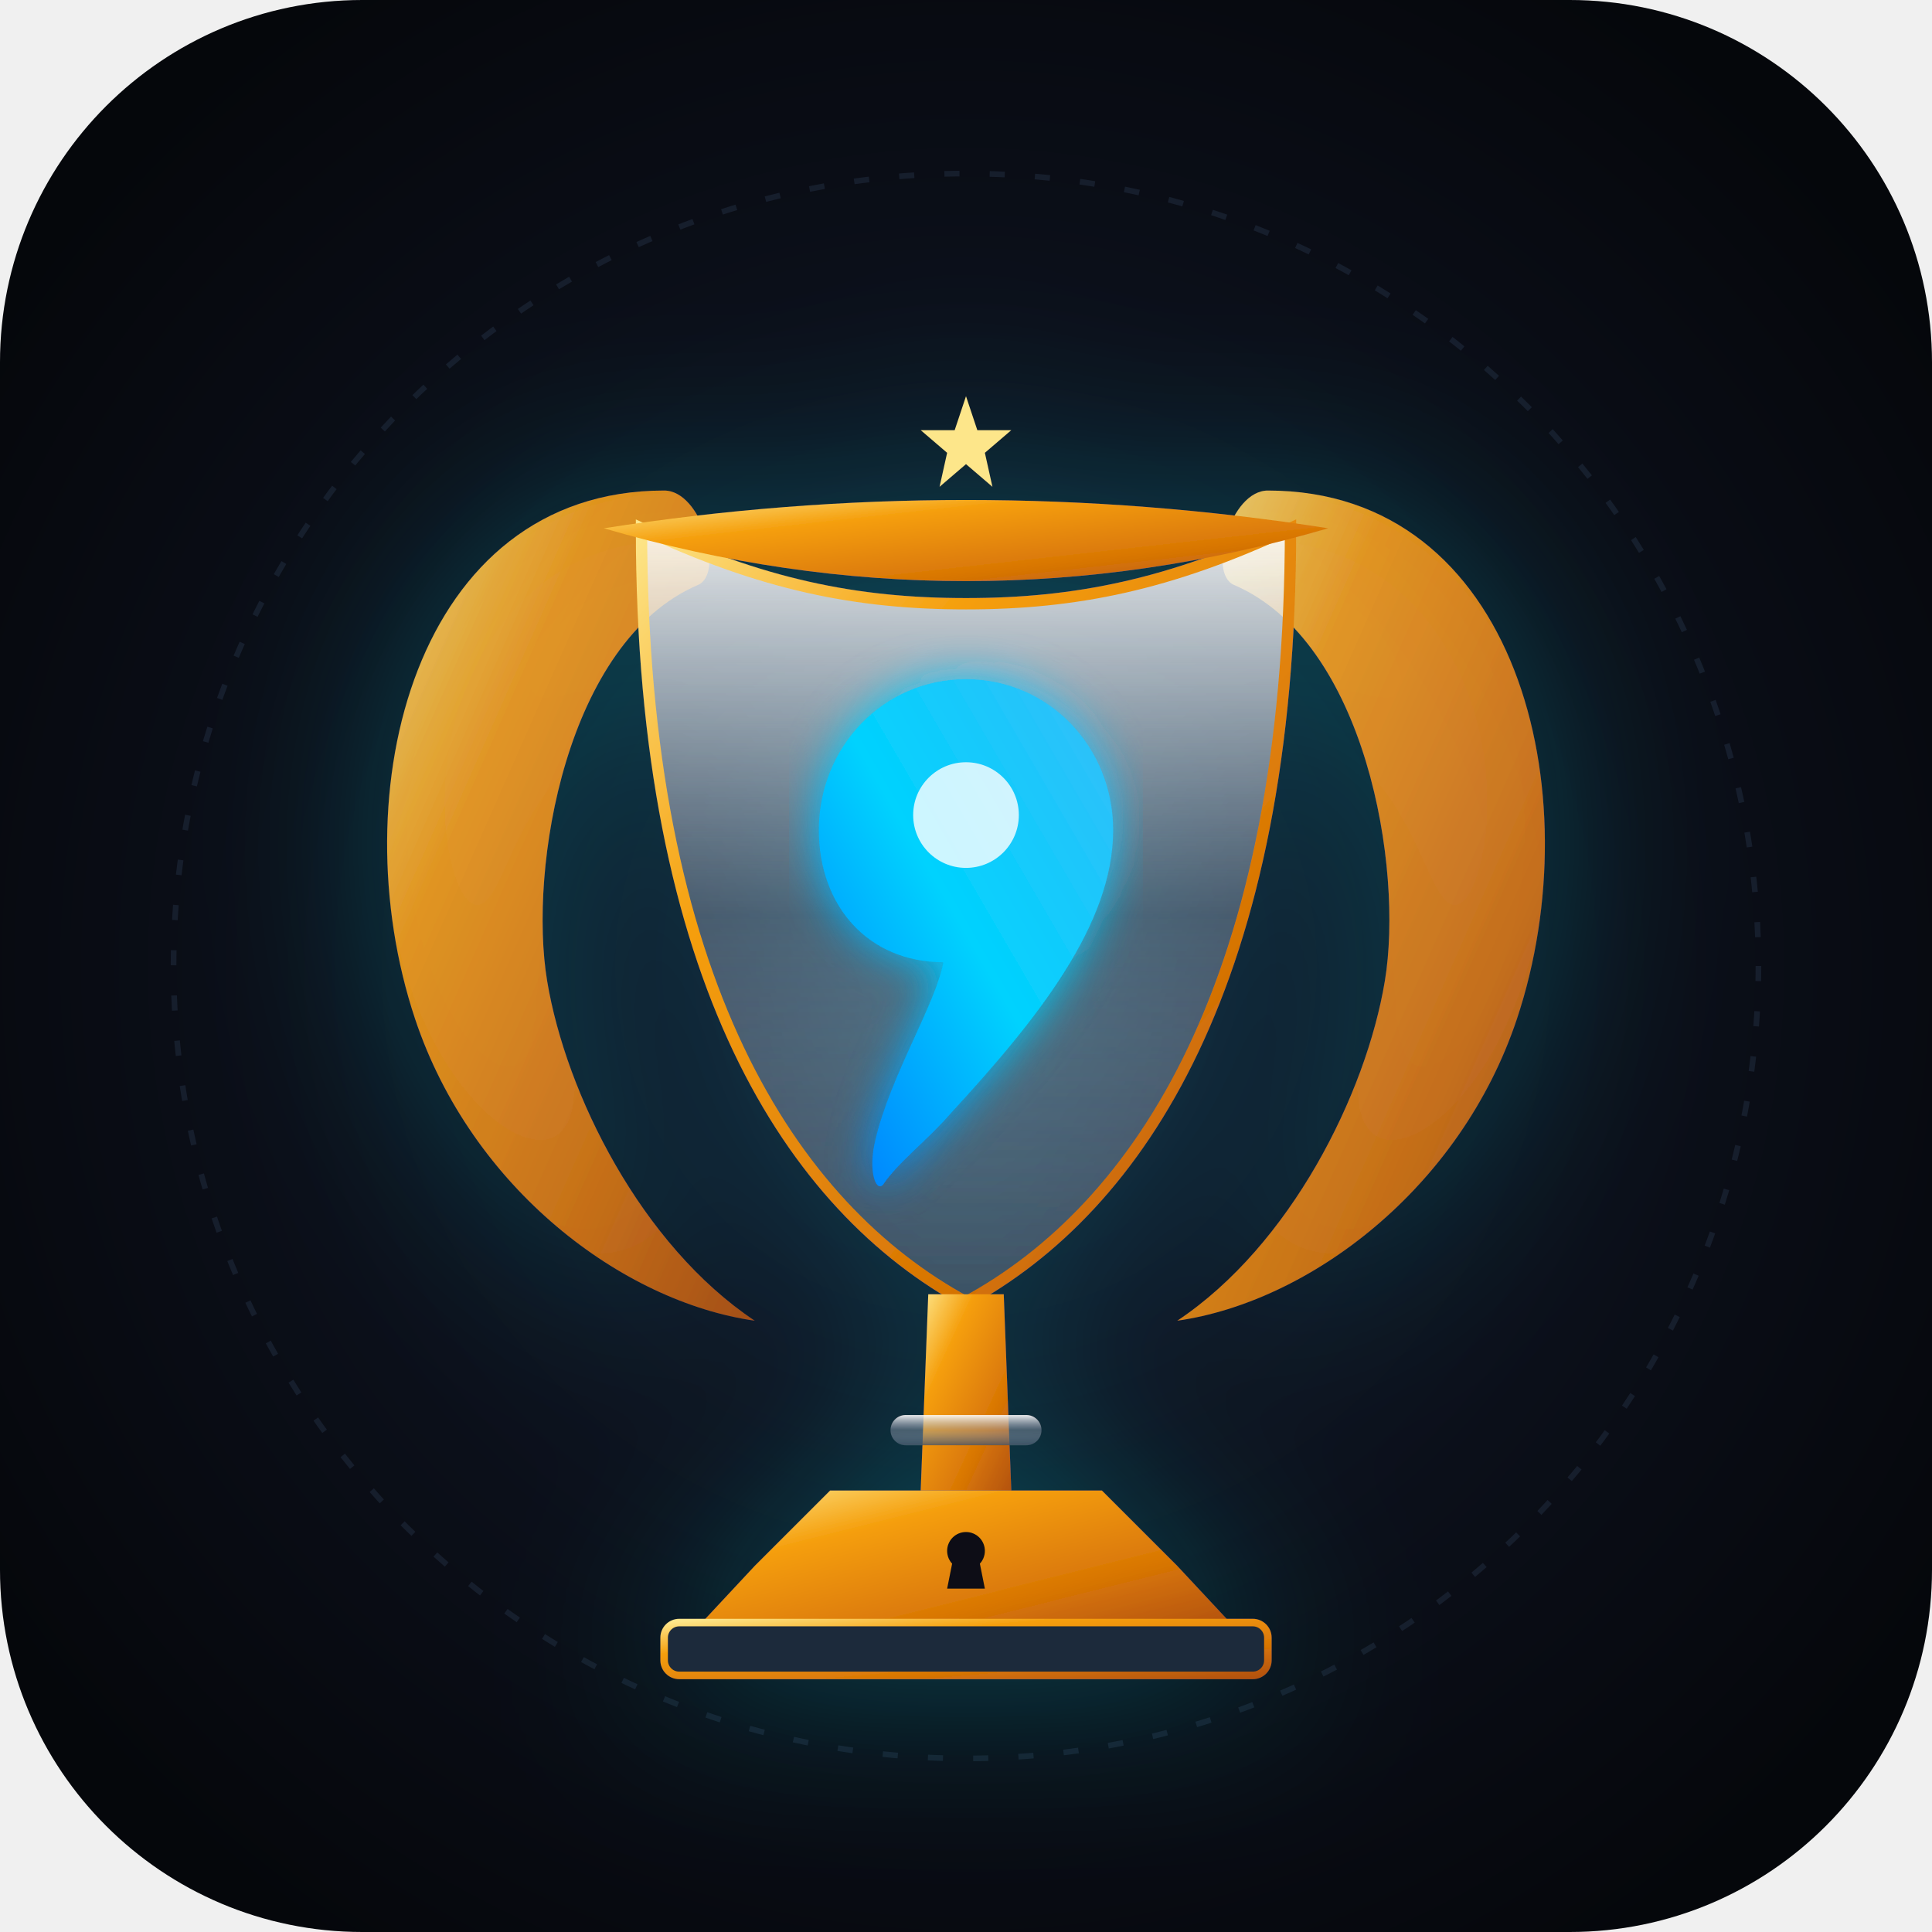
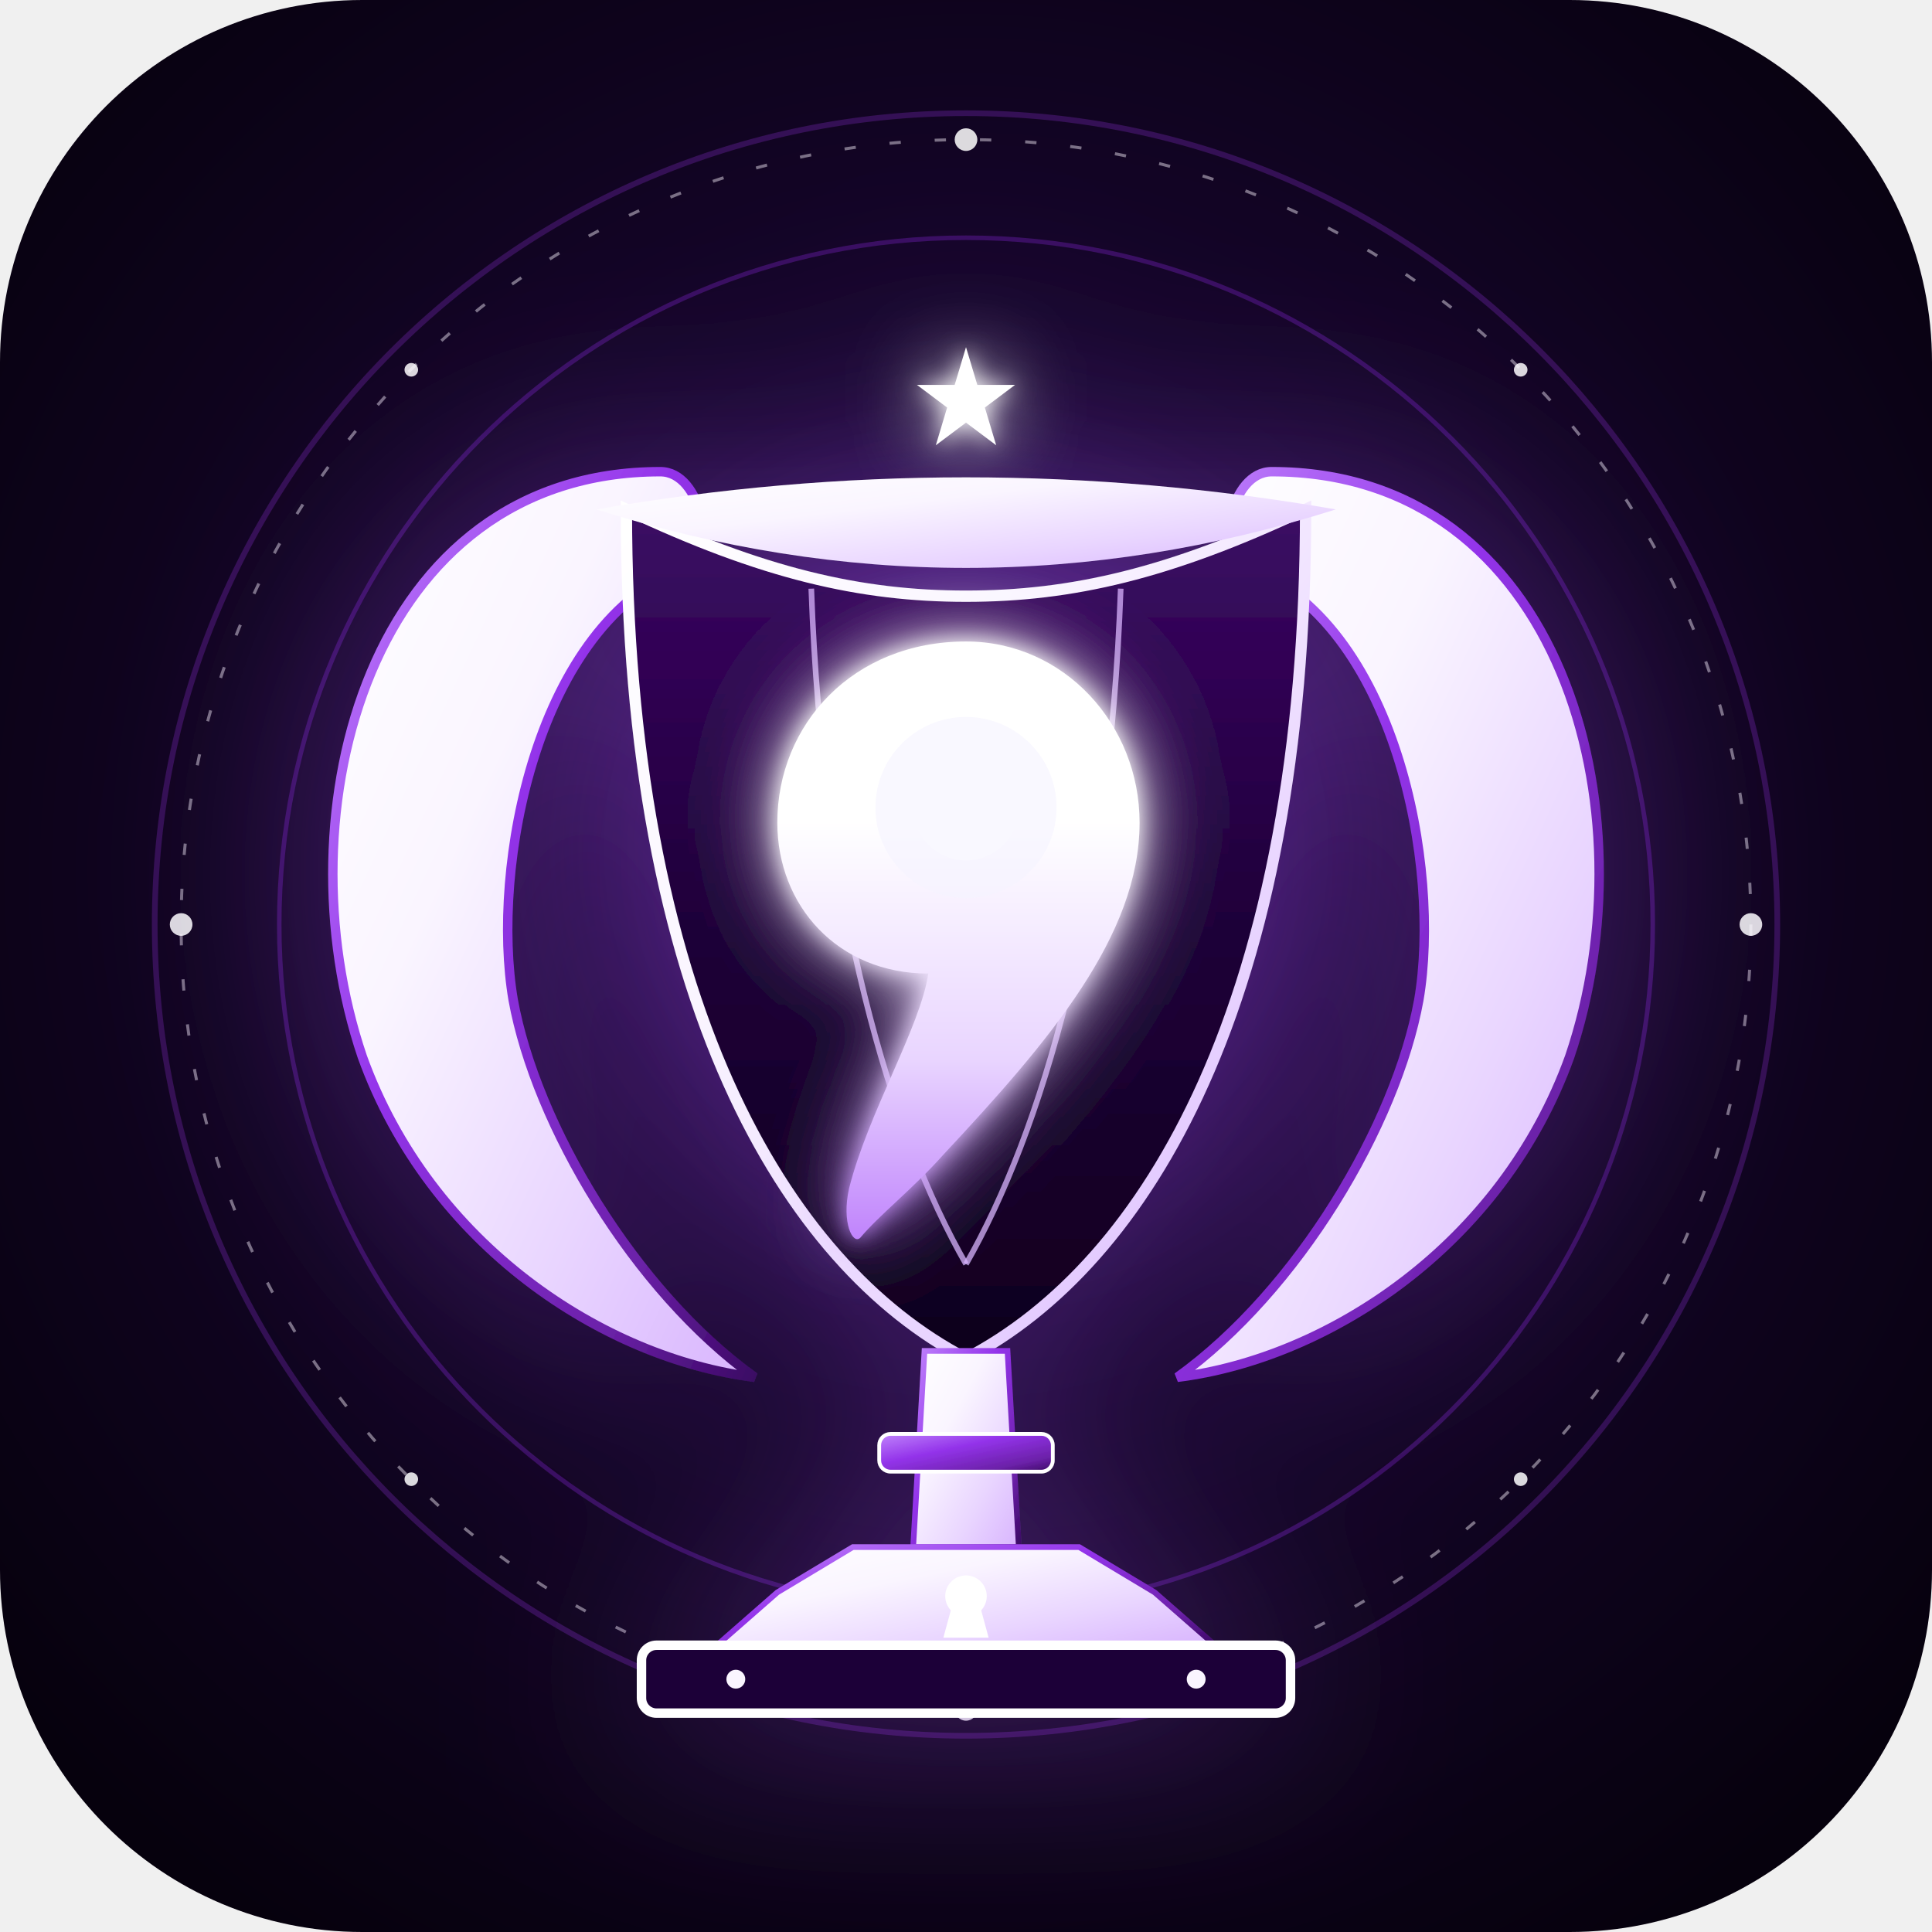
<svg xmlns="http://www.w3.org/2000/svg" viewBox="0 0 512 512" width="100%" height="100%">
  <defs>
-     <radialGradient id="bgGlow" cx="50%" cy="50%" r="60%">
-       <stop offset="0%" stop-color="#141E33" />
-       <stop offset="60%" stop-color="#0B0F19" />
-       <stop offset="100%" stop-color="#05070B" />
+     <radialGradient id="purpleVelvetBg" cx="50%" cy="45%" r="65%">
+       <stop offset="0%" stop-color="#280C4D" />
+       <stop offset="45%" stop-color="#15052A" />
+       <stop offset="75%" stop-color="#0D031A" />
+       <stop offset="100%" stop-color="#06010D" />
    </radialGradient>
-     <linearGradient id="goldMetallic" x1="0%" y1="0%" x2="100%" y2="100%">
-       <stop offset="0%" stop-color="#FDE68A" />
-       <stop offset="30%" stop-color="#F59E0B" />
-       <stop offset="70%" stop-color="#D97706" />
-       <stop offset="100%" stop-color="#B45309" />
+     <linearGradient id="alabasterWhite" x1="0%" y1="0%" x2="100%" y2="100%">
+       <stop offset="0%" stop-color="#FFFFFF" />
+       <stop offset="35%" stop-color="#FAF5FF" />
+       <stop offset="70%" stop-color="#E9D5FF" />
+       <stop offset="100%" stop-color="#D8B4FE" />
    </linearGradient>
-     <linearGradient id="cyanCore" x1="0%" y1="100%" x2="100%" y2="0%">
-       <stop offset="0%" stop-color="#0077FE" />
-       <stop offset="50%" stop-color="#00D2FE" />
-       <stop offset="100%" stop-color="#38BDF8" />
+     <linearGradient id="tyrianPurple" x1="0%" y1="0%" x2="100%" y2="100%">
+       <stop offset="0%" stop-color="#C084FC" />
+       <stop offset="40%" stop-color="#9333EA" />
+       <stop offset="80%" stop-color="#6B21A8" />
+       <stop offset="100%" stop-color="#3B0764" />
    </linearGradient>
-     <linearGradient id="platinumGleam" x1="0%" y1="0%" x2="0%" y2="100%">
-       <stop offset="0%" stop-color="#FFFFFF" stop-opacity="0.9" />
-       <stop offset="50%" stop-color="#94A3B8" stop-opacity="0.4" />
-       <stop offset="100%" stop-color="#475569" stop-opacity="0.8" />
+     <linearGradient id="deepVioletCore" x1="0%" y1="0%" x2="0%" y2="100%">
+       <stop offset="0%" stop-color="#3B0764" />
+       <stop offset="50%" stop-color="#1E0538" />
+       <stop offset="100%" stop-color="#0F021D" />
    </linearGradient>
-     <filter id="sigilShadow" x="-20%" y="-20%" width="140%" height="140%">
-       <feDropShadow dx="0" dy="12" stdDeviation="16" flood-color="#000000" flood-opacity="0.65" />
-       <feDropShadow dx="0" dy="0" stdDeviation="24" flood-color="#00F0FF" flood-opacity="0.25" />
+     <linearGradient id="starlightCore" x1="0%" y1="100%" x2="0%" y2="0%">
+       <stop offset="0%" stop-color="#C084FC" />
+       <stop offset="30%" stop-color="#E9D5FF" />
+       <stop offset="70%" stop-color="#FFFFFF" />
+       <stop offset="100%" stop-color="#FFFFFF" />
+     </linearGradient>
+     <radialGradient id="sacredHalo" cx="50%" cy="50%" r="50%">
+       <stop offset="0%" stop-color="#C084FC" stop-opacity="0.5" />
+       <stop offset="50%" stop-color="#9333EA" stop-opacity="0.2" />
+       <stop offset="100%" stop-color="#581C87" stop-opacity="0" />
+     </radialGradient>
+     <filter id="whiteBloom" x="-30%" y="-30%" width="160%" height="160%">
+       <feGaussianBlur in="SourceGraphic" stdDeviation="10" result="glow1" />
+       <feGaussianBlur in="SourceGraphic" stdDeviation="3" result="glow2" />
+       <feMerge>
+         <feMergeNode in="glow1" />
+         <feMergeNode in="glow2" />
+         <feMergeNode in="SourceGraphic" />
+       </feMerge>
    </filter>
-     <filter id="coreGlow">
-       <feGaussianBlur stdDeviation="6" result="blur" />
-       <feComposite in="SourceGraphic" in2="blur" operator="over" />
+     <filter id="sacredShadow" x="-20%" y="-20%" width="140%" height="140%">
+       <feDropShadow dx="0" dy="14" stdDeviation="22" flood-color="#000000" flood-opacity="0.85" />
+       <feDropShadow dx="0" dy="0" stdDeviation="28" flood-color="#A855F7" flood-opacity="0.35" />
    </filter>
  </defs>
-   <rect width="512" height="512" rx="96" fill="url(#bgGlow)" />
-   <circle cx="256" cy="256" r="210" fill="none" stroke="#1E293B" stroke-width="1.5" stroke-dasharray="4 8" opacity="0.6" />
-   <g filter="url(#sigilShadow)">
-     <path d="M 176 130               C 110 130 90 210 110 270               C 125 315 165 345 200 350              C 170 330 150 290 145 260              C 140 230 150 170 185 155              C 192 152 186 130 176 130 Z" fill="url(#goldMetallic)" opacity="0.9" />
-     <path d="M 336 130               C 402 130 422 210 402 270               C 387 315 347 345 312 350              C 342 330 362 290 367 260              C 372 230 362 170 327 155              C 320 152 326 130 336 130 Z" fill="url(#goldMetallic)" opacity="0.9" />
-     <path d="M 170 140              C 170 260 210 320 256 345              C 302 320 342 260 342 140              C 310 155 285 160 256 160              C 227 160 202 155 170 140 Z" fill="url(#platinumGleam)" stroke="url(#goldMetallic)" stroke-width="3" />
-     <path d="M 160 140 Q 256 168 352 140 Q 256 125 160 140 Z" fill="url(#goldMetallic)" />
-     <g filter="url(#coreGlow)">
-       <path d="M 256 180                 C 278 180 295 198 295 220                 C 295 245 275 270 252 295                 C 246 302 238 308 234 314                C 232 316 230 310 232 302                C 236 285 248 266 250 255                C 230 255 217 240 217 220                C 217 198 234 180 256 180 Z" fill="url(#cyanCore)" />
-       <circle cx="256" cy="216" r="14" fill="#FFFFFF" opacity="0.8" />
+   <rect width="512" height="512" rx="96" fill="url(#purpleVelvetBg)" />
+   <circle cx="256" cy="245" r="215" fill="none" stroke="#581C87" stroke-width="1.5" opacity="0.5" />
+   <circle cx="256" cy="245" r="208" fill="none" stroke="#FAF5FF" stroke-width="0.8" stroke-dasharray="3 9" opacity="0.45" />
+   <circle cx="256" cy="245" r="182" fill="none" stroke="#7E22CE" stroke-width="1.2" opacity="0.35" />
+   <g fill="#FFFFFF" opacity="0.85">
+     <circle cx="256" cy="37" r="3" />
+     <circle cx="256" cy="453" r="3" />
+     <circle cx="48" cy="245" r="3" />
+     <circle cx="464" cy="245" r="3" />
+     <circle cx="109" cy="98" r="1.8" />
+     <circle cx="403" cy="98" r="1.8" />
+     <circle cx="109" cy="392" r="1.8" />
+     <circle cx="403" cy="392" r="1.8" />
+   </g>
+   <circle cx="256" cy="225" r="125" fill="url(#sacredHalo)" />
+   <g filter="url(#sacredShadow)">
+     <path d="M 175 125               C 98 125 74 215 96 280               C 114 330 160 360 200 365              C 168 342 142 298 136 265              C 130 230 142 165 182 150              C 190 147 186 125 175 125 Z" fill="url(#alabasterWhite)" stroke="url(#tyrianPurple)" stroke-width="2.5" />
+     <path d="M 337 125               C 414 125 438 215 416 280               C 398 330 352 360 312 365              C 344 342 370 298 376 265              C 382 230 370 165 330 150              C 322 147 326 125 337 125 Z" fill="url(#alabasterWhite)" stroke="url(#tyrianPurple)" stroke-width="2.5" />
+     <path d="M 166 135              C 166 265 208 335 256 360              C 304 335 346 265 346 135              C 310 152 284 158 256 158              C 228 158 202 152 166 135 Z" fill="url(#deepVioletCore)" stroke="url(#alabasterWhite)" stroke-width="3" />
+     <path d="M 158 135 Q 256 166 354 135 Q 256 118 158 135 Z" fill="url(#alabasterWhite)" />
+     <path d="M 215 156 C 218 240 236 300 256 335" fill="none" stroke="#D8B4FE" stroke-width="1.5" opacity="0.75" />
+     <path d="M 297 156 C 294 240 276 300 256 335" fill="none" stroke="#D8B4FE" stroke-width="1.5" opacity="0.75" />
+     <g filter="url(#whiteBloom)">
+       <path d="M 256 170                 C 282 170 302 192 302 218                 C 302 248 278 276 250 306                 C 242 315 233 322 228 328                C 226 330 223 324 225 315                C 230 295 244 272 246 258                C 222 258 206 240 206 218                C 206 192 226 170 256 170 Z" fill="url(#starlightCore)" />
+       <circle cx="256" cy="214" r="14" fill="#FFFFFF" />
+       <circle cx="256" cy="214" r="24" fill="#F5F3FF" opacity="0.6" />
+       <polygon points="256,92 259,102 269,102 261,108 264,118 256,112 248,118 251,108 243,102 253,102" fill="#FFFFFF" />
    </g>
-     <path d="M 246 343 L 266 343 L 268 395 L 244 395 Z" fill="url(#goldMetallic)" />
-     <rect x="236" y="375" width="40" height="8" rx="4" fill="url(#platinumGleam)" />
-     <path d="M 200 415               L 220 395               L 292 395               L 312 415               L 326 430              L 186 430 Z" fill="url(#goldMetallic)" />
-     <rect x="176" y="430" width="160" height="14" rx="4" fill="#1E293B" stroke="url(#goldMetallic)" stroke-width="2" />
-     <circle cx="256" cy="411" r="5" fill="#0B0F19" />
-     <polygon points="253,411 259,411 261,421 251,421" fill="#0B0F19" />
-     <polygon points="256,105 259,114 268,114 261,120 263,129 256,123 249,129 251,120 244,114 253,114" fill="#FDE68A" />
+     <path d="M 245 358 L 267 358 L 270 410 L 242 410 Z" fill="url(#alabasterWhite)" stroke="url(#tyrianPurple)" stroke-width="1.5" />
+     <rect x="233" y="380" width="46" height="10" rx="3" fill="url(#tyrianPurple)" stroke="#FFFFFF" stroke-width="1" />
+     <path d="M 206 422               L 226 410               L 286 410               L 306 422               L 322 436              L 190 436 Z" fill="url(#alabasterWhite)" stroke="url(#tyrianPurple)" stroke-width="1.5" />
+     <rect x="170" y="436" width="172" height="18" rx="4" fill="#1E0538" stroke="#FFFFFF" stroke-width="2.5" />
+     <circle cx="256" cy="423" r="5.5" fill="#FFFFFF" />
+     <polygon points="253,423 259,423 262,434 250,434" fill="#FFFFFF" />
+     <circle cx="195" cy="445" r="2.5" fill="#FAF5FF" />
+     <circle cx="317" cy="445" r="2.5" fill="#FAF5FF" />
  </g>
</svg>
